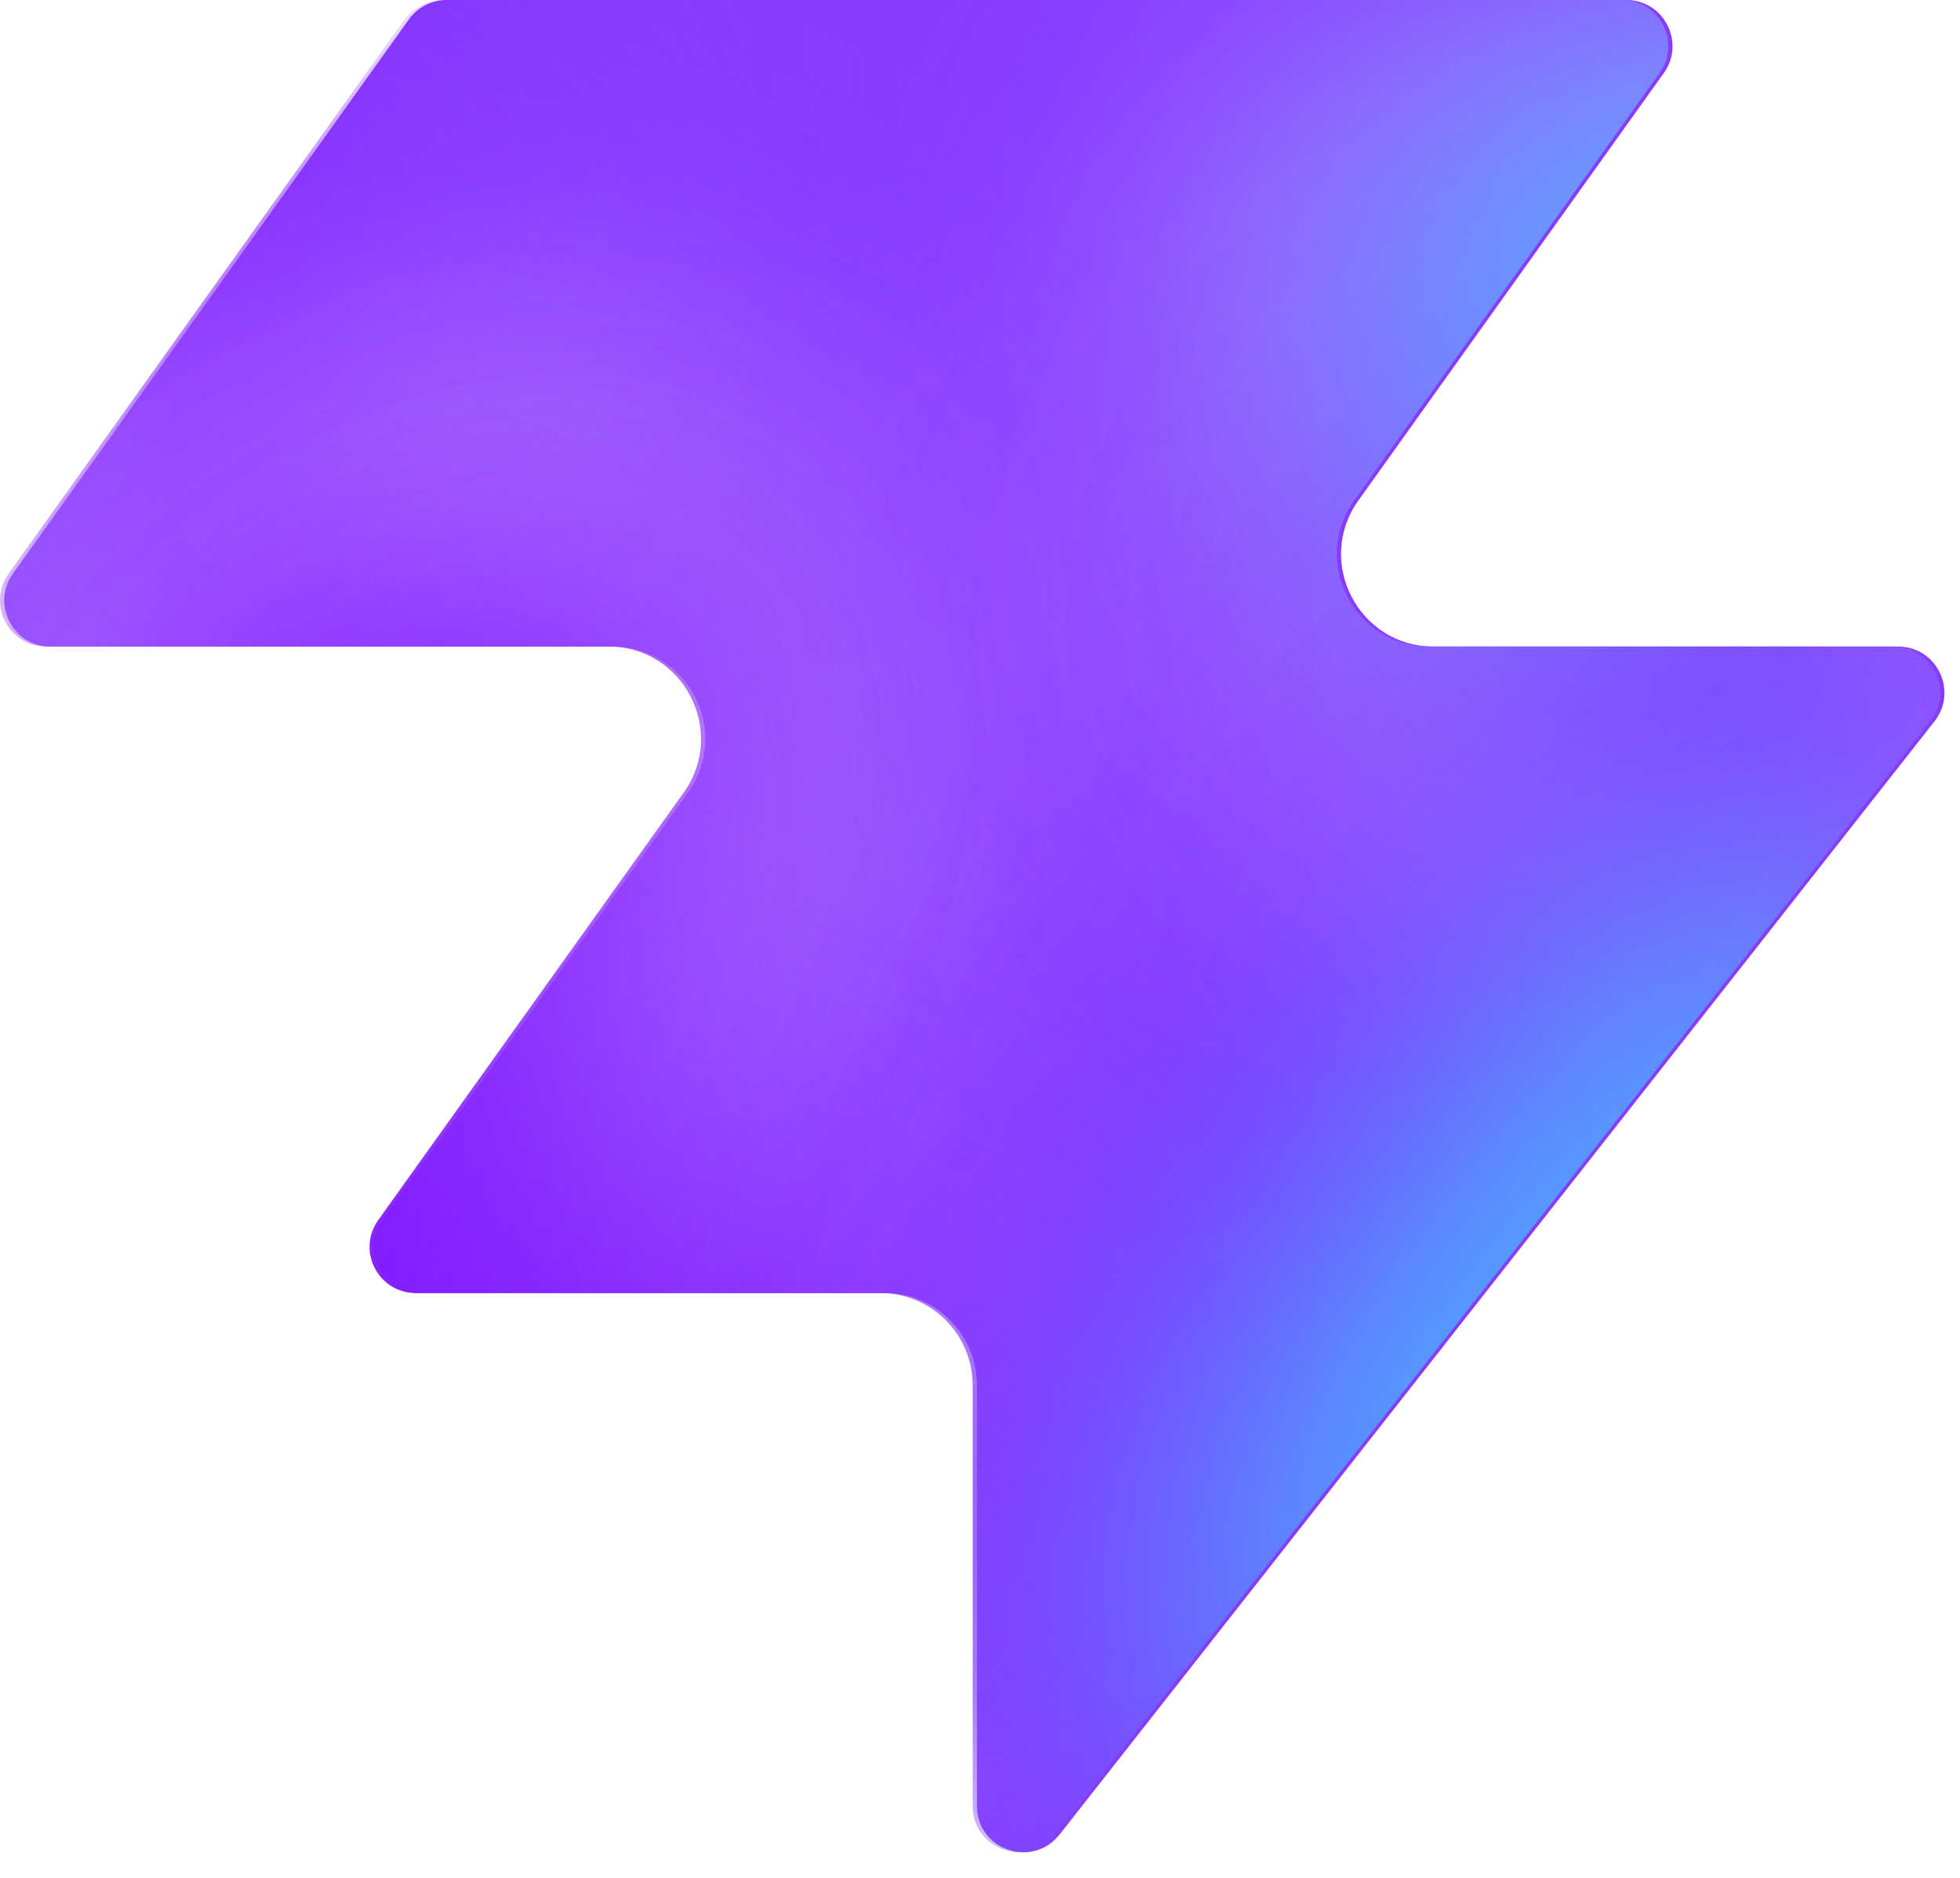
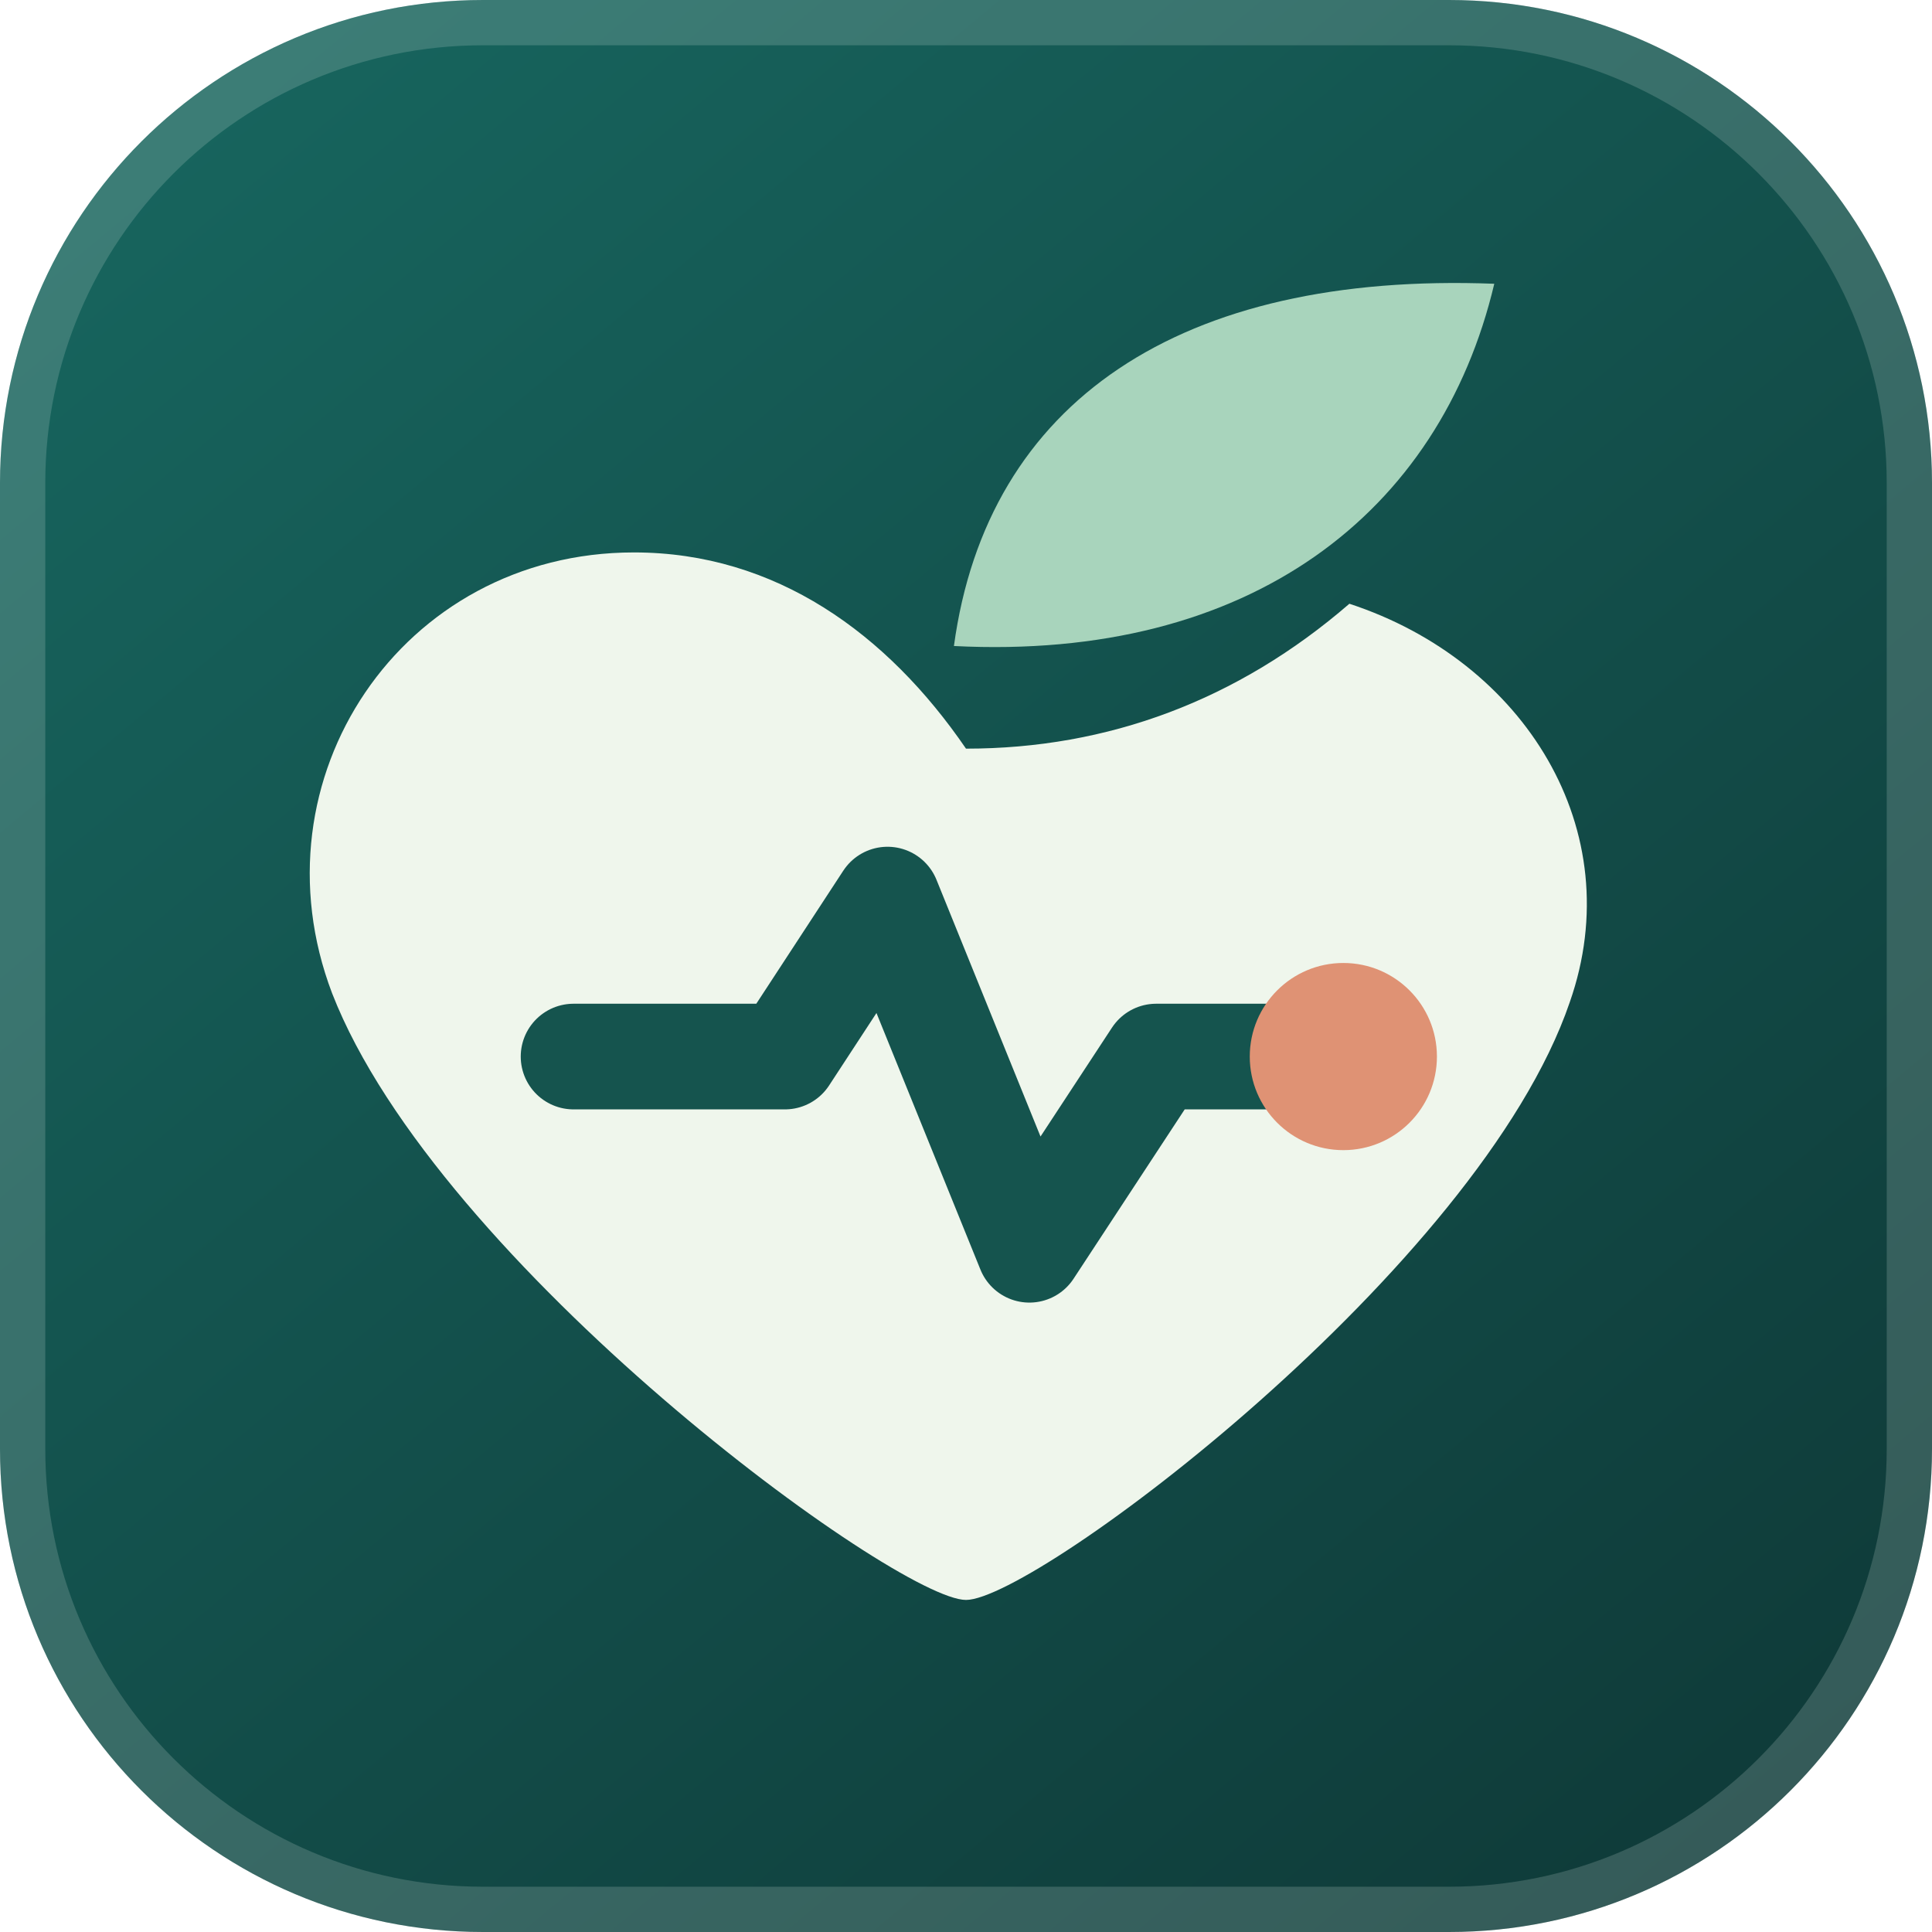
- <svg xmlns="http://www.w3.org/2000/svg" width="48" height="46" fill="none" viewBox="0 0 48 46">
-   <path fill="#863bff" d="M25.946 44.938c-.664.845-2.021.375-2.021-.698V33.937a2.26 2.26 0 0 0-2.262-2.262H10.287c-.92 0-1.456-1.04-.92-1.788l7.48-10.471c1.07-1.497 0-3.578-1.842-3.578H1.237c-.92 0-1.456-1.04-.92-1.788L10.013.474c.214-.297.556-.474.92-.474h28.894c.92 0 1.456 1.04.92 1.788l-7.48 10.471c-1.07 1.498 0 3.579 1.842 3.579h11.377c.943 0 1.473 1.088.89 1.83L25.947 44.94z" style="fill:#863bff;fill:color(display-p3 .525 .23 1);fill-opacity:1" />
-   <mask id="a" width="48" height="46" x="0" y="0" maskUnits="userSpaceOnUse" style="mask-type:alpha">
-     <path fill="#000" d="M25.842 44.938c-.664.844-2.021.375-2.021-.698V33.937a2.26 2.26 0 0 0-2.262-2.262H10.183c-.92 0-1.456-1.04-.92-1.788l7.48-10.471c1.07-1.498 0-3.579-1.842-3.579H1.133c-.92 0-1.456-1.04-.92-1.787L9.91.473c.214-.297.556-.474.92-.474h28.894c.92 0 1.456 1.04.92 1.788l-7.48 10.471c-1.07 1.498 0 3.578 1.842 3.578h11.377c.943 0 1.473 1.088.89 1.832L25.843 44.94z" style="fill:#000;fill-opacity:1" />
-   </mask>
-   <g mask="url(#a)">
-     <g filter="url(#b)">
-       <ellipse cx="5.508" cy="14.704" fill="#ede6ff" rx="5.508" ry="14.704" style="fill:#ede6ff;fill:color(display-p3 .927 .903 1);fill-opacity:1" transform="matrix(.00324 1 1 -.00324 -4.47 31.516)" />
-     </g>
-     <g filter="url(#c)">
-       <ellipse cx="10.399" cy="29.851" fill="#ede6ff" rx="10.399" ry="29.851" style="fill:#ede6ff;fill:color(display-p3 .927 .903 1);fill-opacity:1" transform="matrix(.00324 1 1 -.00324 -39.328 7.883)" />
-     </g>
-     <g filter="url(#d)">
-       <ellipse cx="5.508" cy="30.487" fill="#7e14ff" rx="5.508" ry="30.487" style="fill:#7e14ff;fill:color(display-p3 .492 .077 1);fill-opacity:1" transform="rotate(89.814 -25.913 -14.639)scale(1 -1)" />
-     </g>
-     <g filter="url(#e)">
-       <ellipse cx="5.508" cy="30.599" fill="#7e14ff" rx="5.508" ry="30.599" style="fill:#7e14ff;fill:color(display-p3 .492 .077 1);fill-opacity:1" transform="rotate(89.814 -32.644 -3.334)scale(1 -1)" />
-     </g>
-     <g filter="url(#f)">
-       <ellipse cx="5.508" cy="30.599" fill="#7e14ff" rx="5.508" ry="30.599" style="fill:#7e14ff;fill:color(display-p3 .492 .077 1);fill-opacity:1" transform="matrix(.00324 1 1 -.00324 -34.34 30.47)" />
-     </g>
-     <g filter="url(#g)">
-       <ellipse cx="14.072" cy="22.078" fill="#ede6ff" rx="14.072" ry="22.078" style="fill:#ede6ff;fill:color(display-p3 .927 .903 1);fill-opacity:1" transform="rotate(93.35 24.506 48.493)scale(-1 1)" />
-     </g>
-     <g filter="url(#h)">
-       <ellipse cx="3.47" cy="21.501" fill="#7e14ff" rx="3.47" ry="21.501" style="fill:#7e14ff;fill:color(display-p3 .492 .077 1);fill-opacity:1" transform="rotate(89.009 28.708 47.59)scale(-1 1)" />
-     </g>
-     <g filter="url(#i)">
-       <ellipse cx="3.47" cy="21.501" fill="#7e14ff" rx="3.47" ry="21.501" style="fill:#7e14ff;fill:color(display-p3 .492 .077 1);fill-opacity:1" transform="rotate(89.009 28.708 47.59)scale(-1 1)" />
-     </g>
-     <g filter="url(#j)">
-       <ellipse cx=".387" cy="8.972" fill="#7e14ff" rx="4.407" ry="29.108" style="fill:#7e14ff;fill:color(display-p3 .492 .077 1);fill-opacity:1" transform="rotate(39.51 .387 8.972)" />
-     </g>
-     <g filter="url(#k)">
-       <ellipse cx="47.523" cy="-6.092" fill="#7e14ff" rx="4.407" ry="29.108" style="fill:#7e14ff;fill:color(display-p3 .492 .077 1);fill-opacity:1" transform="rotate(37.892 47.523 -6.092)" />
-     </g>
-     <g filter="url(#l)">
-       <ellipse cx="41.412" cy="6.333" fill="#47bfff" rx="5.971" ry="9.665" style="fill:#47bfff;fill:color(display-p3 .28 .748 1);fill-opacity:1" transform="rotate(37.892 41.412 6.333)" />
-     </g>
-     <g filter="url(#m)">
-       <ellipse cx="-1.879" cy="38.332" fill="#7e14ff" rx="4.407" ry="29.108" style="fill:#7e14ff;fill:color(display-p3 .492 .077 1);fill-opacity:1" transform="rotate(37.892 -1.88 38.332)" />
-     </g>
-     <g filter="url(#n)">
-       <ellipse cx="-1.879" cy="38.332" fill="#7e14ff" rx="4.407" ry="29.108" style="fill:#7e14ff;fill:color(display-p3 .492 .077 1);fill-opacity:1" transform="rotate(37.892 -1.88 38.332)" />
-     </g>
-     <g filter="url(#o)">
-       <ellipse cx="35.651" cy="29.907" fill="#7e14ff" rx="4.407" ry="29.108" style="fill:#7e14ff;fill:color(display-p3 .492 .077 1);fill-opacity:1" transform="rotate(37.892 35.651 29.907)" />
-     </g>
-     <g filter="url(#p)">
-       <ellipse cx="38.418" cy="32.4" fill="#47bfff" rx="5.971" ry="15.297" style="fill:#47bfff;fill:color(display-p3 .28 .748 1);fill-opacity:1" transform="rotate(37.892 38.418 32.4)" />
-     </g>
-   </g>
+ <svg xmlns="http://www.w3.org/2000/svg" viewBox="0 0 64 64">
  <defs>
-     <filter id="b" width="60.045" height="41.654" x="-19.77" y="16.149" color-interpolation-filters="sRGB" filterUnits="userSpaceOnUse">
-       <feFlood flood-opacity="0" result="BackgroundImageFix" />
-       <feBlend in="SourceGraphic" in2="BackgroundImageFix" result="shape" />
-       <feGaussianBlur result="effect1_foregroundBlur_2002_17158" stdDeviation="7.659" />
-     </filter>
-     <filter id="c" width="90.34" height="51.437" x="-54.613" y="-7.533" color-interpolation-filters="sRGB" filterUnits="userSpaceOnUse">
-       <feFlood flood-opacity="0" result="BackgroundImageFix" />
-       <feBlend in="SourceGraphic" in2="BackgroundImageFix" result="shape" />
-       <feGaussianBlur result="effect1_foregroundBlur_2002_17158" stdDeviation="7.659" />
-     </filter>
-     <filter id="d" width="79.355" height="29.4" x="-49.64" y="2.03" color-interpolation-filters="sRGB" filterUnits="userSpaceOnUse">
-       <feFlood flood-opacity="0" result="BackgroundImageFix" />
-       <feBlend in="SourceGraphic" in2="BackgroundImageFix" result="shape" />
-       <feGaussianBlur result="effect1_foregroundBlur_2002_17158" stdDeviation="4.596" />
-     </filter>
-     <filter id="e" width="79.579" height="29.4" x="-45.045" y="20.029" color-interpolation-filters="sRGB" filterUnits="userSpaceOnUse">
-       <feFlood flood-opacity="0" result="BackgroundImageFix" />
-       <feBlend in="SourceGraphic" in2="BackgroundImageFix" result="shape" />
-       <feGaussianBlur result="effect1_foregroundBlur_2002_17158" stdDeviation="4.596" />
-     </filter>
-     <filter id="f" width="79.579" height="29.4" x="-43.513" y="21.178" color-interpolation-filters="sRGB" filterUnits="userSpaceOnUse">
-       <feFlood flood-opacity="0" result="BackgroundImageFix" />
-       <feBlend in="SourceGraphic" in2="BackgroundImageFix" result="shape" />
-       <feGaussianBlur result="effect1_foregroundBlur_2002_17158" stdDeviation="4.596" />
-     </filter>
-     <filter id="g" width="74.749" height="58.852" x="15.756" y="-17.901" color-interpolation-filters="sRGB" filterUnits="userSpaceOnUse">
-       <feFlood flood-opacity="0" result="BackgroundImageFix" />
-       <feBlend in="SourceGraphic" in2="BackgroundImageFix" result="shape" />
-       <feGaussianBlur result="effect1_foregroundBlur_2002_17158" stdDeviation="7.659" />
-     </filter>
-     <filter id="h" width="61.377" height="25.362" x="23.548" y="2.284" color-interpolation-filters="sRGB" filterUnits="userSpaceOnUse">
-       <feFlood flood-opacity="0" result="BackgroundImageFix" />
-       <feBlend in="SourceGraphic" in2="BackgroundImageFix" result="shape" />
-       <feGaussianBlur result="effect1_foregroundBlur_2002_17158" stdDeviation="4.596" />
-     </filter>
-     <filter id="i" width="61.377" height="25.362" x="23.548" y="2.284" color-interpolation-filters="sRGB" filterUnits="userSpaceOnUse">
-       <feFlood flood-opacity="0" result="BackgroundImageFix" />
-       <feBlend in="SourceGraphic" in2="BackgroundImageFix" result="shape" />
-       <feGaussianBlur result="effect1_foregroundBlur_2002_17158" stdDeviation="4.596" />
-     </filter>
-     <filter id="j" width="56.045" height="63.649" x="-27.636" y="-22.853" color-interpolation-filters="sRGB" filterUnits="userSpaceOnUse">
-       <feFlood flood-opacity="0" result="BackgroundImageFix" />
-       <feBlend in="SourceGraphic" in2="BackgroundImageFix" result="shape" />
-       <feGaussianBlur result="effect1_foregroundBlur_2002_17158" stdDeviation="4.596" />
-     </filter>
-     <filter id="k" width="54.814" height="64.646" x="20.116" y="-38.415" color-interpolation-filters="sRGB" filterUnits="userSpaceOnUse">
-       <feFlood flood-opacity="0" result="BackgroundImageFix" />
-       <feBlend in="SourceGraphic" in2="BackgroundImageFix" result="shape" />
-       <feGaussianBlur result="effect1_foregroundBlur_2002_17158" stdDeviation="4.596" />
-     </filter>
-     <filter id="l" width="33.541" height="35.313" x="24.641" y="-11.323" color-interpolation-filters="sRGB" filterUnits="userSpaceOnUse">
-       <feFlood flood-opacity="0" result="BackgroundImageFix" />
-       <feBlend in="SourceGraphic" in2="BackgroundImageFix" result="shape" />
-       <feGaussianBlur result="effect1_foregroundBlur_2002_17158" stdDeviation="4.596" />
-     </filter>
-     <filter id="m" width="54.814" height="64.646" x="-29.286" y="6.009" color-interpolation-filters="sRGB" filterUnits="userSpaceOnUse">
-       <feFlood flood-opacity="0" result="BackgroundImageFix" />
-       <feBlend in="SourceGraphic" in2="BackgroundImageFix" result="shape" />
-       <feGaussianBlur result="effect1_foregroundBlur_2002_17158" stdDeviation="4.596" />
-     </filter>
-     <filter id="n" width="54.814" height="64.646" x="-29.286" y="6.009" color-interpolation-filters="sRGB" filterUnits="userSpaceOnUse">
-       <feFlood flood-opacity="0" result="BackgroundImageFix" />
-       <feBlend in="SourceGraphic" in2="BackgroundImageFix" result="shape" />
-       <feGaussianBlur result="effect1_foregroundBlur_2002_17158" stdDeviation="4.596" />
-     </filter>
-     <filter id="o" width="54.814" height="64.646" x="8.244" y="-2.416" color-interpolation-filters="sRGB" filterUnits="userSpaceOnUse">
-       <feFlood flood-opacity="0" result="BackgroundImageFix" />
-       <feBlend in="SourceGraphic" in2="BackgroundImageFix" result="shape" />
-       <feGaussianBlur result="effect1_foregroundBlur_2002_17158" stdDeviation="4.596" />
-     </filter>
-     <filter id="p" width="39.409" height="43.623" x="18.713" y="10.588" color-interpolation-filters="sRGB" filterUnits="userSpaceOnUse">
-       <feFlood flood-opacity="0" result="BackgroundImageFix" />
-       <feBlend in="SourceGraphic" in2="BackgroundImageFix" result="shape" />
-       <feGaussianBlur result="effect1_foregroundBlur_2002_17158" stdDeviation="4.596" />
-     </filter>
+     <linearGradient id="petroleo" x1="6" y1="2" x2="56" y2="62" gradientUnits="userSpaceOnUse">
+       <stop stop-color="#17655e" />
+       <stop offset="1" stop-color="#0f3b39" />
+     </linearGradient>
  </defs>
+   <rect width="64" height="64" rx="16" fill="url(#petroleo)" />
+   <rect x=".75" y=".75" width="62.5" height="62.5" rx="15.25" fill="none" stroke="#e6f2ea" stroke-opacity=".18" stroke-width="1.5" />
+   <path fill="#eff6ec" d="M32 53c-2.3 0-17.5-11.1-21-20.1-2.7-7.1 2.3-14.6 10-14.6 4.7 0 8.4 2.7 11 6.5 4.7 0 9-1.6 12.7-4.8 5.8 1.9 9.3 7.5 7.3 13.2C49 42 34.3 53 32 53Z" />
+   <path fill="#a8d4bc" d="M31.6 21.4C32.7 13.3 39.1 9 49.5 9.4 47.7 17 41.4 21.9 31.6 21.4Z" />
+   <path d="M19 35h7l3.4-5.2 4.7 11.6 4.2-6.4h5.2" fill="none" stroke="#15544e" stroke-linecap="round" stroke-linejoin="round" stroke-width="3.5" />
+   <circle cx="44.5" cy="35" r="3.1" fill="#df9274" />
</svg>
